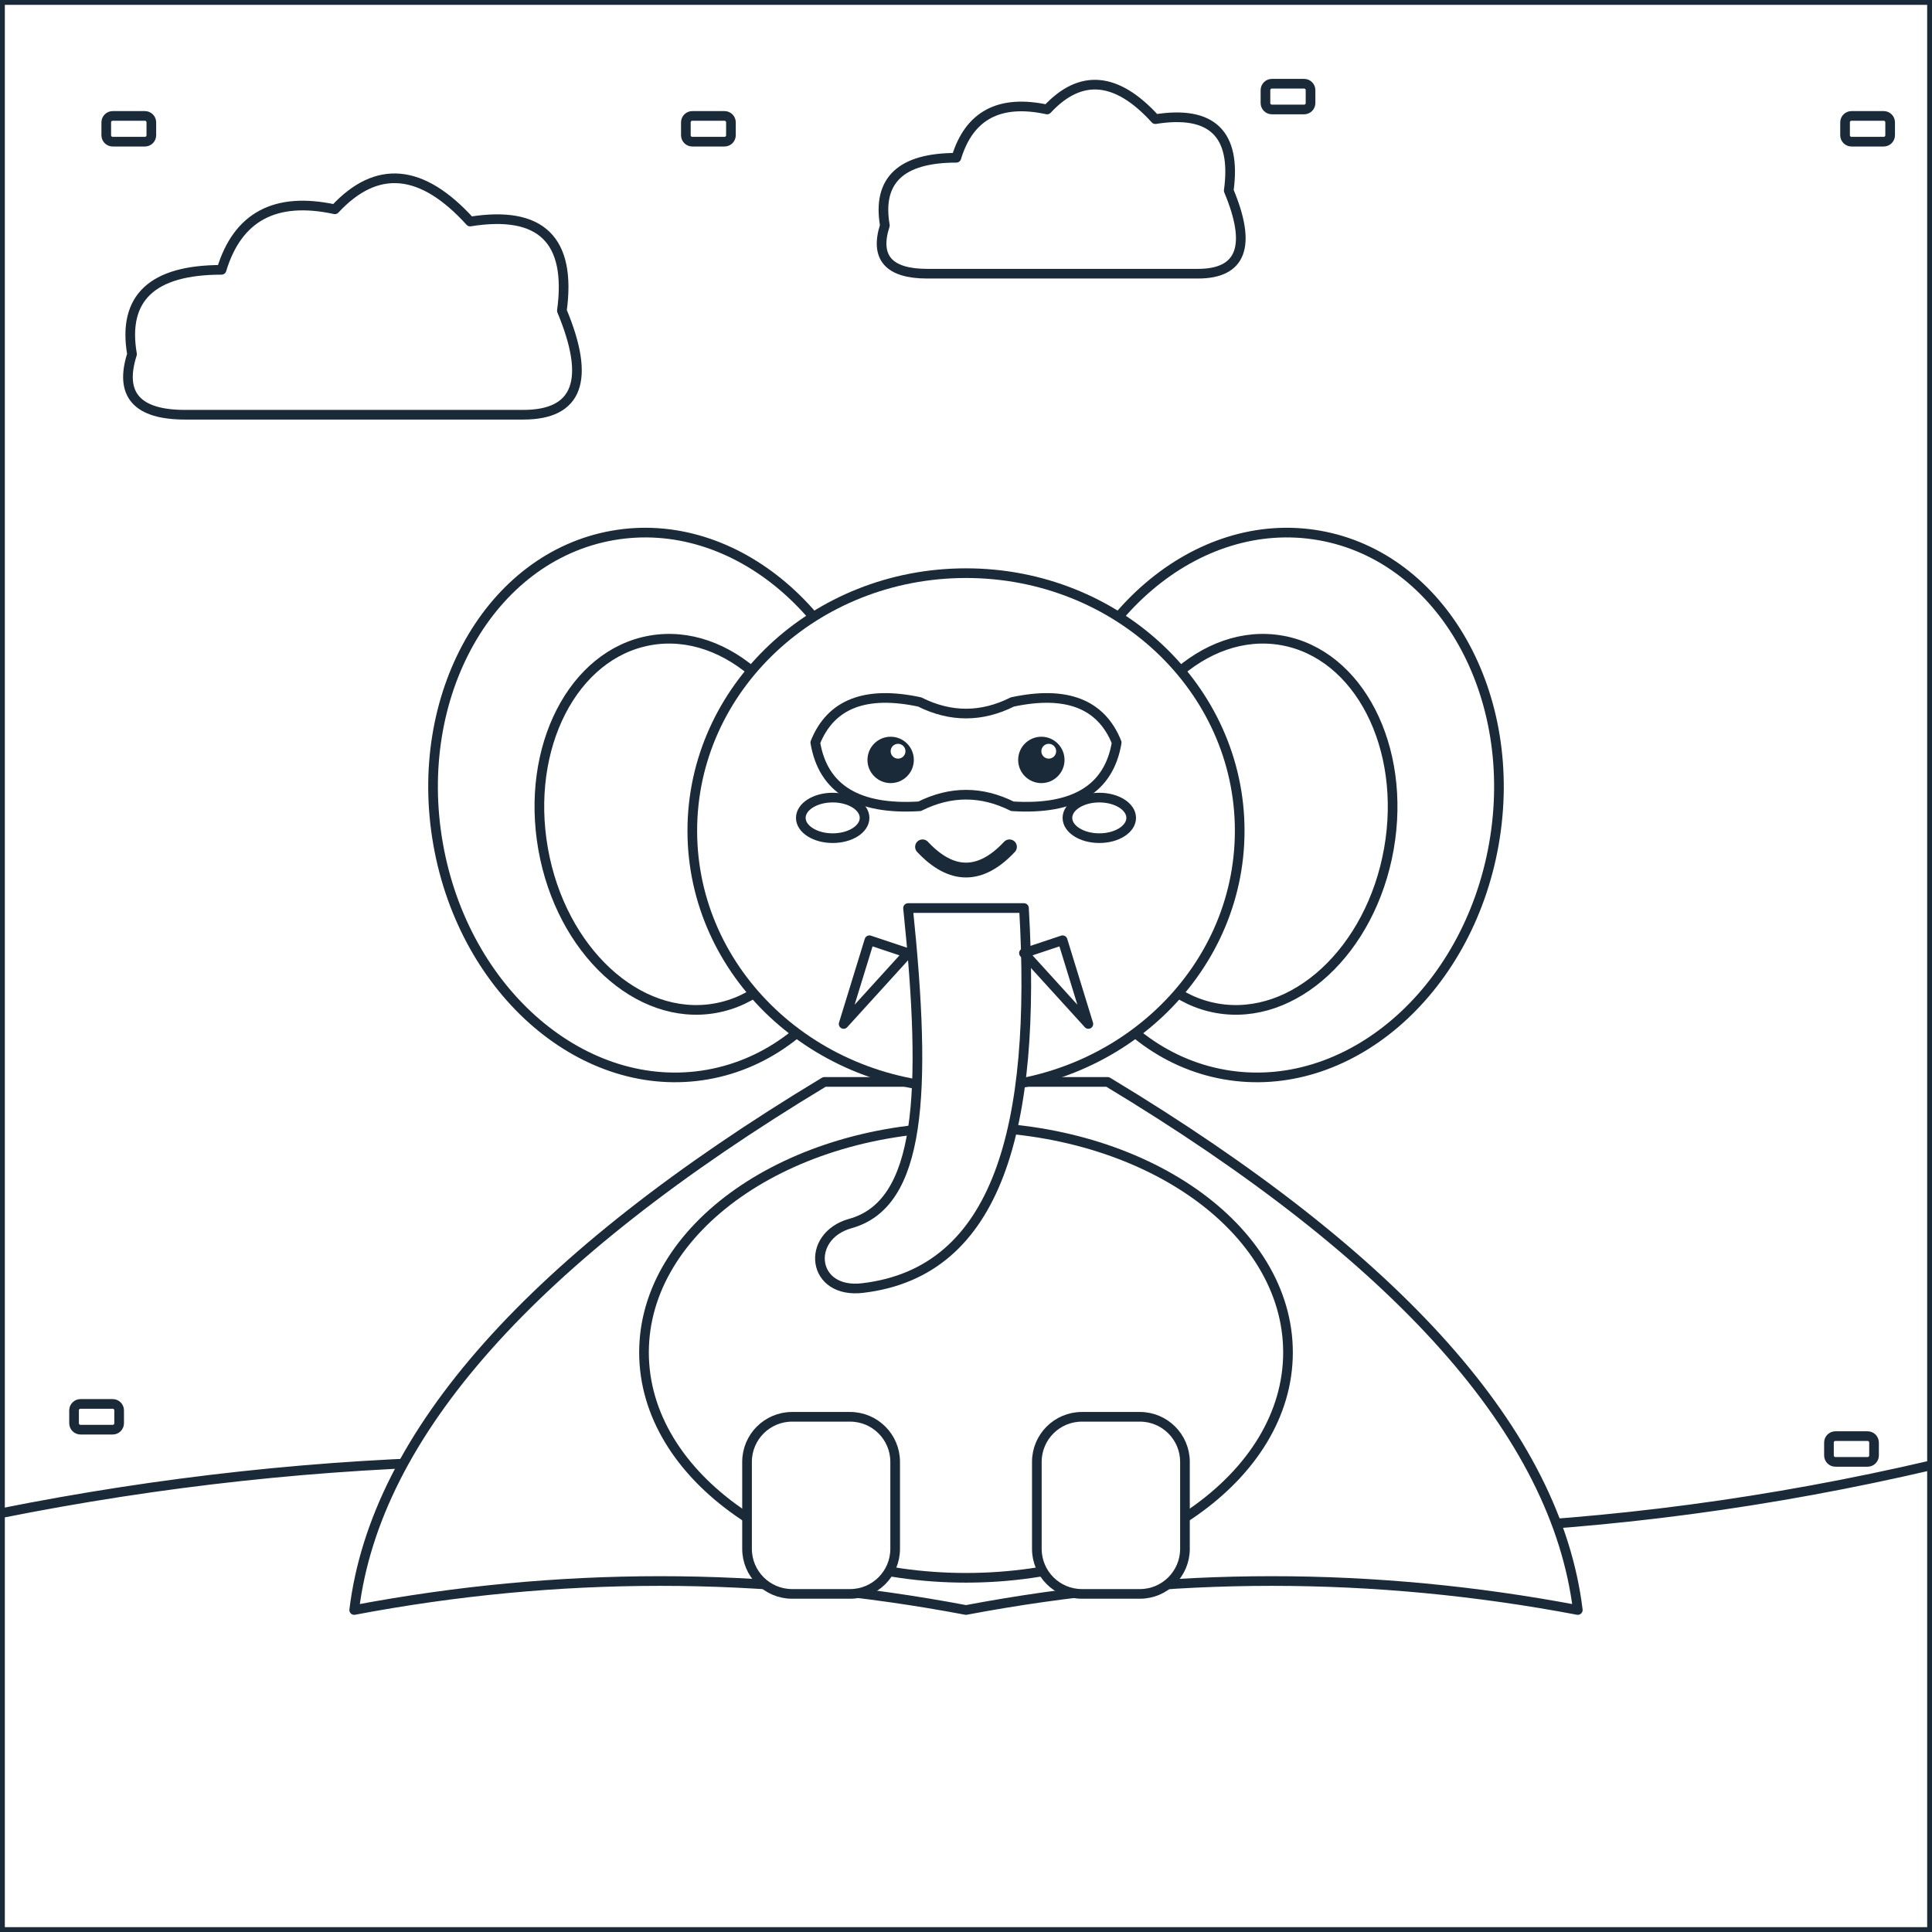
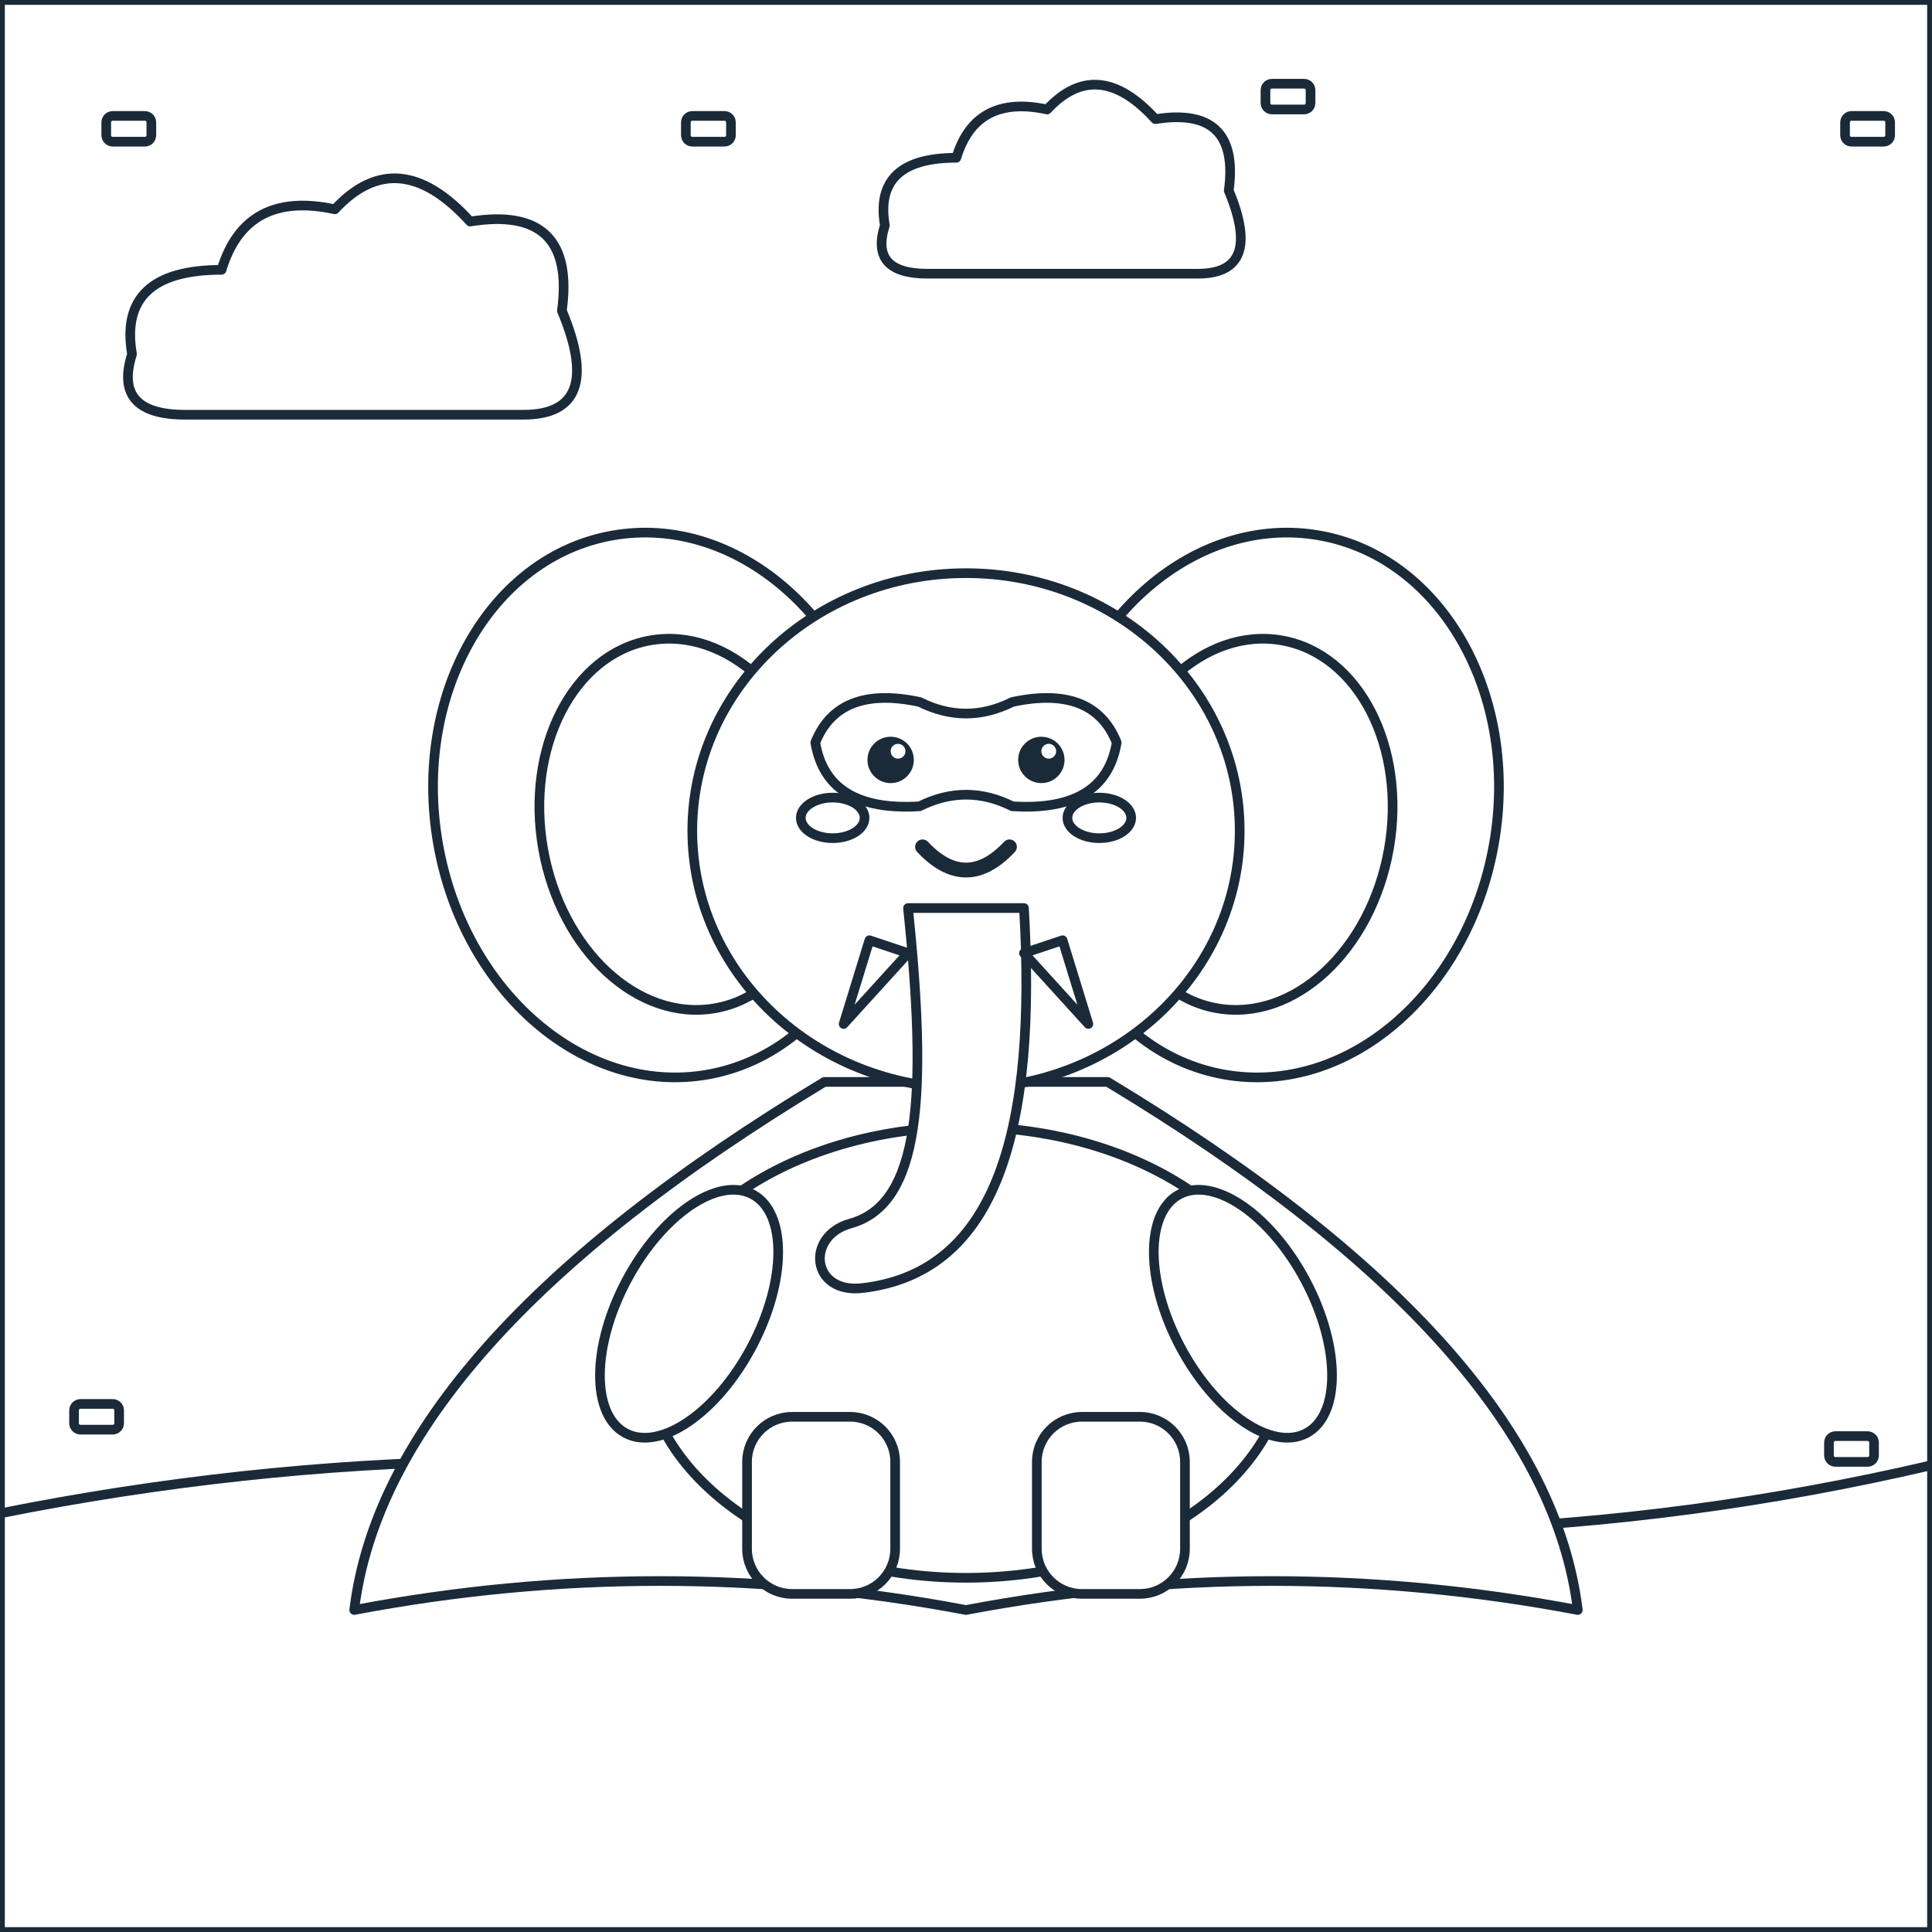
<svg xmlns="http://www.w3.org/2000/svg" viewBox="0 0 600 600" data-picture="voi-sieu-thu--the-b-chien-binh">
  <g class="scene-back">
    <rect x="0" y="0" width="600" height="600" rx="0" id="r-nen-troi" data-region="nen-troi" class="region" fill="#FFFFFF" stroke="#1B2A38" stroke-width="3" stroke-linejoin="round" />
    <path d="M 57.5 128.8 Q 35 128.8 41 110 Q 36.5 83.8 68.8 83.8 Q 76.3 59 104 65 Q 123.5 44 146 68.8 Q 179 63.5 174.5 96.5 Q 188 128.8 162.5 128.8 Z" id="r-may-1" data-region="may-1" class="region" fill="#FFFFFF" stroke="#1B2A38" stroke-width="3" stroke-linejoin="round" />
    <path d="M 288 85 Q 270 85 274.8 70 Q 271.2 49 297 49 Q 303 29.2 325.2 34 Q 340.8 17.2 358.8 37 Q 385.2 32.8 381.6 59.2 Q 392.4 85 372 85 Z" id="r-may-2" data-region="may-2" class="region" fill="#FFFFFF" stroke="#1B2A38" stroke-width="3" stroke-linejoin="round" />
    <path d="M 0 470 Q 150 440 300 465 Q 450 490 600 455 L 600 600 L 0 600 Z" id="r-nen-dat" data-region="nen-dat" class="region" fill="#FFFFFF" stroke="#1B2A38" stroke-width="3" stroke-linejoin="round" />
  </g>
  <g id="subject" class="subject anim-bounce">
    <path d="M 256 336 L 344 336 Q 480 418 490 500 Q 395 482 300 500 Q 205 482 110 500 Q 120 418 256 336 Z" id="r-ao-choang" data-region="ao-choang" class="region" fill="#FFFFFF" stroke="#1B2A38" stroke-width="3" stroke-linejoin="round" />
    <ellipse cx="205" cy="250" rx="70" ry="85" transform="rotate(-10 205 250)" id="r-tai-trai" data-region="tai-trai" class="region" fill="#FFFFFF" stroke="#1B2A38" stroke-width="3" stroke-linejoin="round" />
    <ellipse cx="212" cy="256" rx="44" ry="58" transform="rotate(-10 212 256)" id="r-trong-tai-trai" data-region="trong-tai-trai" class="region" fill="#FFFFFF" stroke="#1B2A38" stroke-width="3" stroke-linejoin="round" />
    <ellipse cx="395" cy="250" rx="70" ry="85" transform="rotate(10 395 250)" id="r-tai-phai" data-region="tai-phai" class="region" fill="#FFFFFF" stroke="#1B2A38" stroke-width="3" stroke-linejoin="round" />
    <ellipse cx="388" cy="256" rx="44" ry="58" transform="rotate(10 388 256)" id="r-trong-tai-phai" data-region="trong-tai-phai" class="region" fill="#FFFFFF" stroke="#1B2A38" stroke-width="3" stroke-linejoin="round" />
    <ellipse cx="300" cy="420" rx="100" ry="70" id="r-than" data-region="than" class="region" fill="#FFFFFF" stroke="#1B2A38" stroke-width="3" stroke-linejoin="round" />
    <rect x="232" y="440" width="46" height="55" rx="14" id="r-chan-trai" data-region="chan-trai" class="region" fill="#FFFFFF" stroke="#1B2A38" stroke-width="3" stroke-linejoin="round" />
    <rect x="322" y="440" width="46" height="55" rx="14" id="r-chan-phai" data-region="chan-phai" class="region" fill="#FFFFFF" stroke="#1B2A38" stroke-width="3" stroke-linejoin="round" />
    <ellipse cx="300" cy="258" rx="85" ry="80" id="r-dau" data-region="dau" class="region" fill="#FFFFFF" stroke="#1B2A38" stroke-width="3" stroke-linejoin="round" />
    <path d="M 282 282 L 318 282 C 322 350 310 395 268 400 C 252 402 250 384 264 380 C 286 374 288 340 282 282 Z" id="r-voi" data-region="voi" class="region" fill="#FFFFFF" stroke="#1B2A38" stroke-width="3" stroke-linejoin="round" />
    <polygon points="270,292 282,296 262,318" id="r-nga-trai" data-region="nga-trai" class="region" fill="#FFFFFF" stroke="#1B2A38" stroke-width="3" stroke-linejoin="round" />
    <polygon points="330,292 318,296 338,318" id="r-nga-phai" data-region="nga-phai" class="region" fill="#FFFFFF" stroke="#1B2A38" stroke-width="3" stroke-linejoin="round" />
+     <ellipse cx="214" cy="408" rx="22" ry="42" transform="rotate(28 214 408)" id="r-tay-trai" data-region="tay-trai" class="region" fill="#FFFFFF" stroke="#1B2A38" stroke-width="3" stroke-linejoin="round" />
+     <ellipse cx="386" cy="408" rx="22" ry="42" transform="rotate(-28 386 408)" id="r-tay-phai" data-region="tay-phai" class="region" fill="#FFFFFF" stroke="#1B2A38" stroke-width="3" stroke-linejoin="round" />
    <path d="M 253.2 230.6 Q 260.4 212.6 285.6 218 Q 300 225.2 314.4 218 Q 339.6 212.6 346.8 230.6 Q 343.2 252.2 314.4 250.4 Q 300 243.2 285.6 250.4 Q 256.8 252.2 253.2 230.6 Z" id="r-mat-na" data-region="mat-na" class="region" fill="#FFFFFF" stroke="#1B2A38" stroke-width="3" stroke-linejoin="round" />
    <g class="deco" pointer-events="none">
      <circle cx="276.6" cy="236" r="7.2" fill="#1B2A38" />
    </g>
    <g class="deco" pointer-events="none">
      <circle cx="323.4" cy="236" r="7.2" fill="#1B2A38" />
    </g>
    <g class="deco" pointer-events="none">
      <circle cx="278.9" cy="233.3" r="2.3" fill="#FFFFFF" />
    </g>
    <g class="deco" pointer-events="none">
      <circle cx="325.7" cy="233.3" r="2.3" fill="#FFFFFF" />
    </g>
    <ellipse cx="258.6" cy="254" rx="9.9" ry="6.3" id="r-ma-trai" data-region="ma-trai" class="region" fill="#FFFFFF" stroke="#1B2A38" stroke-width="3" stroke-linejoin="round" />
    <ellipse cx="341.4" cy="254" rx="9.9" ry="6.3" id="r-ma-phai" data-region="ma-phai" class="region" fill="#FFFFFF" stroke="#1B2A38" stroke-width="3" stroke-linejoin="round" />
    <g class="deco" pointer-events="none">
      <path d="M 286.5 263 Q 300 277.4 313.5 263" fill="none" stroke="#1B2A38" stroke-width="4.6" stroke-linecap="round" stroke-linejoin="round" />
    </g>
  </g>
  <g class="scene-front">
    <rect x="33" y="36" width="14" height="8" rx="2" id="r-hoa-giay-1" data-region="hoa-giay-1" class="region" fill="#FFFFFF" stroke="#1B2A38" stroke-width="3" stroke-linejoin="round" />
    <rect x="213" y="36" width="14" height="8" rx="2" id="r-hoa-giay-2" data-region="hoa-giay-2" class="region" fill="#FFFFFF" stroke="#1B2A38" stroke-width="3" stroke-linejoin="round" />
    <rect x="393" y="26" width="14" height="8" rx="2" id="r-hoa-giay-3" data-region="hoa-giay-3" class="region" fill="#FFFFFF" stroke="#1B2A38" stroke-width="3" stroke-linejoin="round" />
    <rect x="573" y="36" width="14" height="8" rx="2" id="r-hoa-giay-4" data-region="hoa-giay-4" class="region" fill="#FFFFFF" stroke="#1B2A38" stroke-width="3" stroke-linejoin="round" />
    <rect x="23" y="436" width="14" height="8" rx="2" id="r-hoa-giay-5" data-region="hoa-giay-5" class="region" fill="#FFFFFF" stroke="#1B2A38" stroke-width="3" stroke-linejoin="round" />
    <rect x="568" y="446" width="14" height="8" rx="2" id="r-hoa-giay-6" data-region="hoa-giay-6" class="region" fill="#FFFFFF" stroke="#1B2A38" stroke-width="3" stroke-linejoin="round" />
  </g>
</svg>
